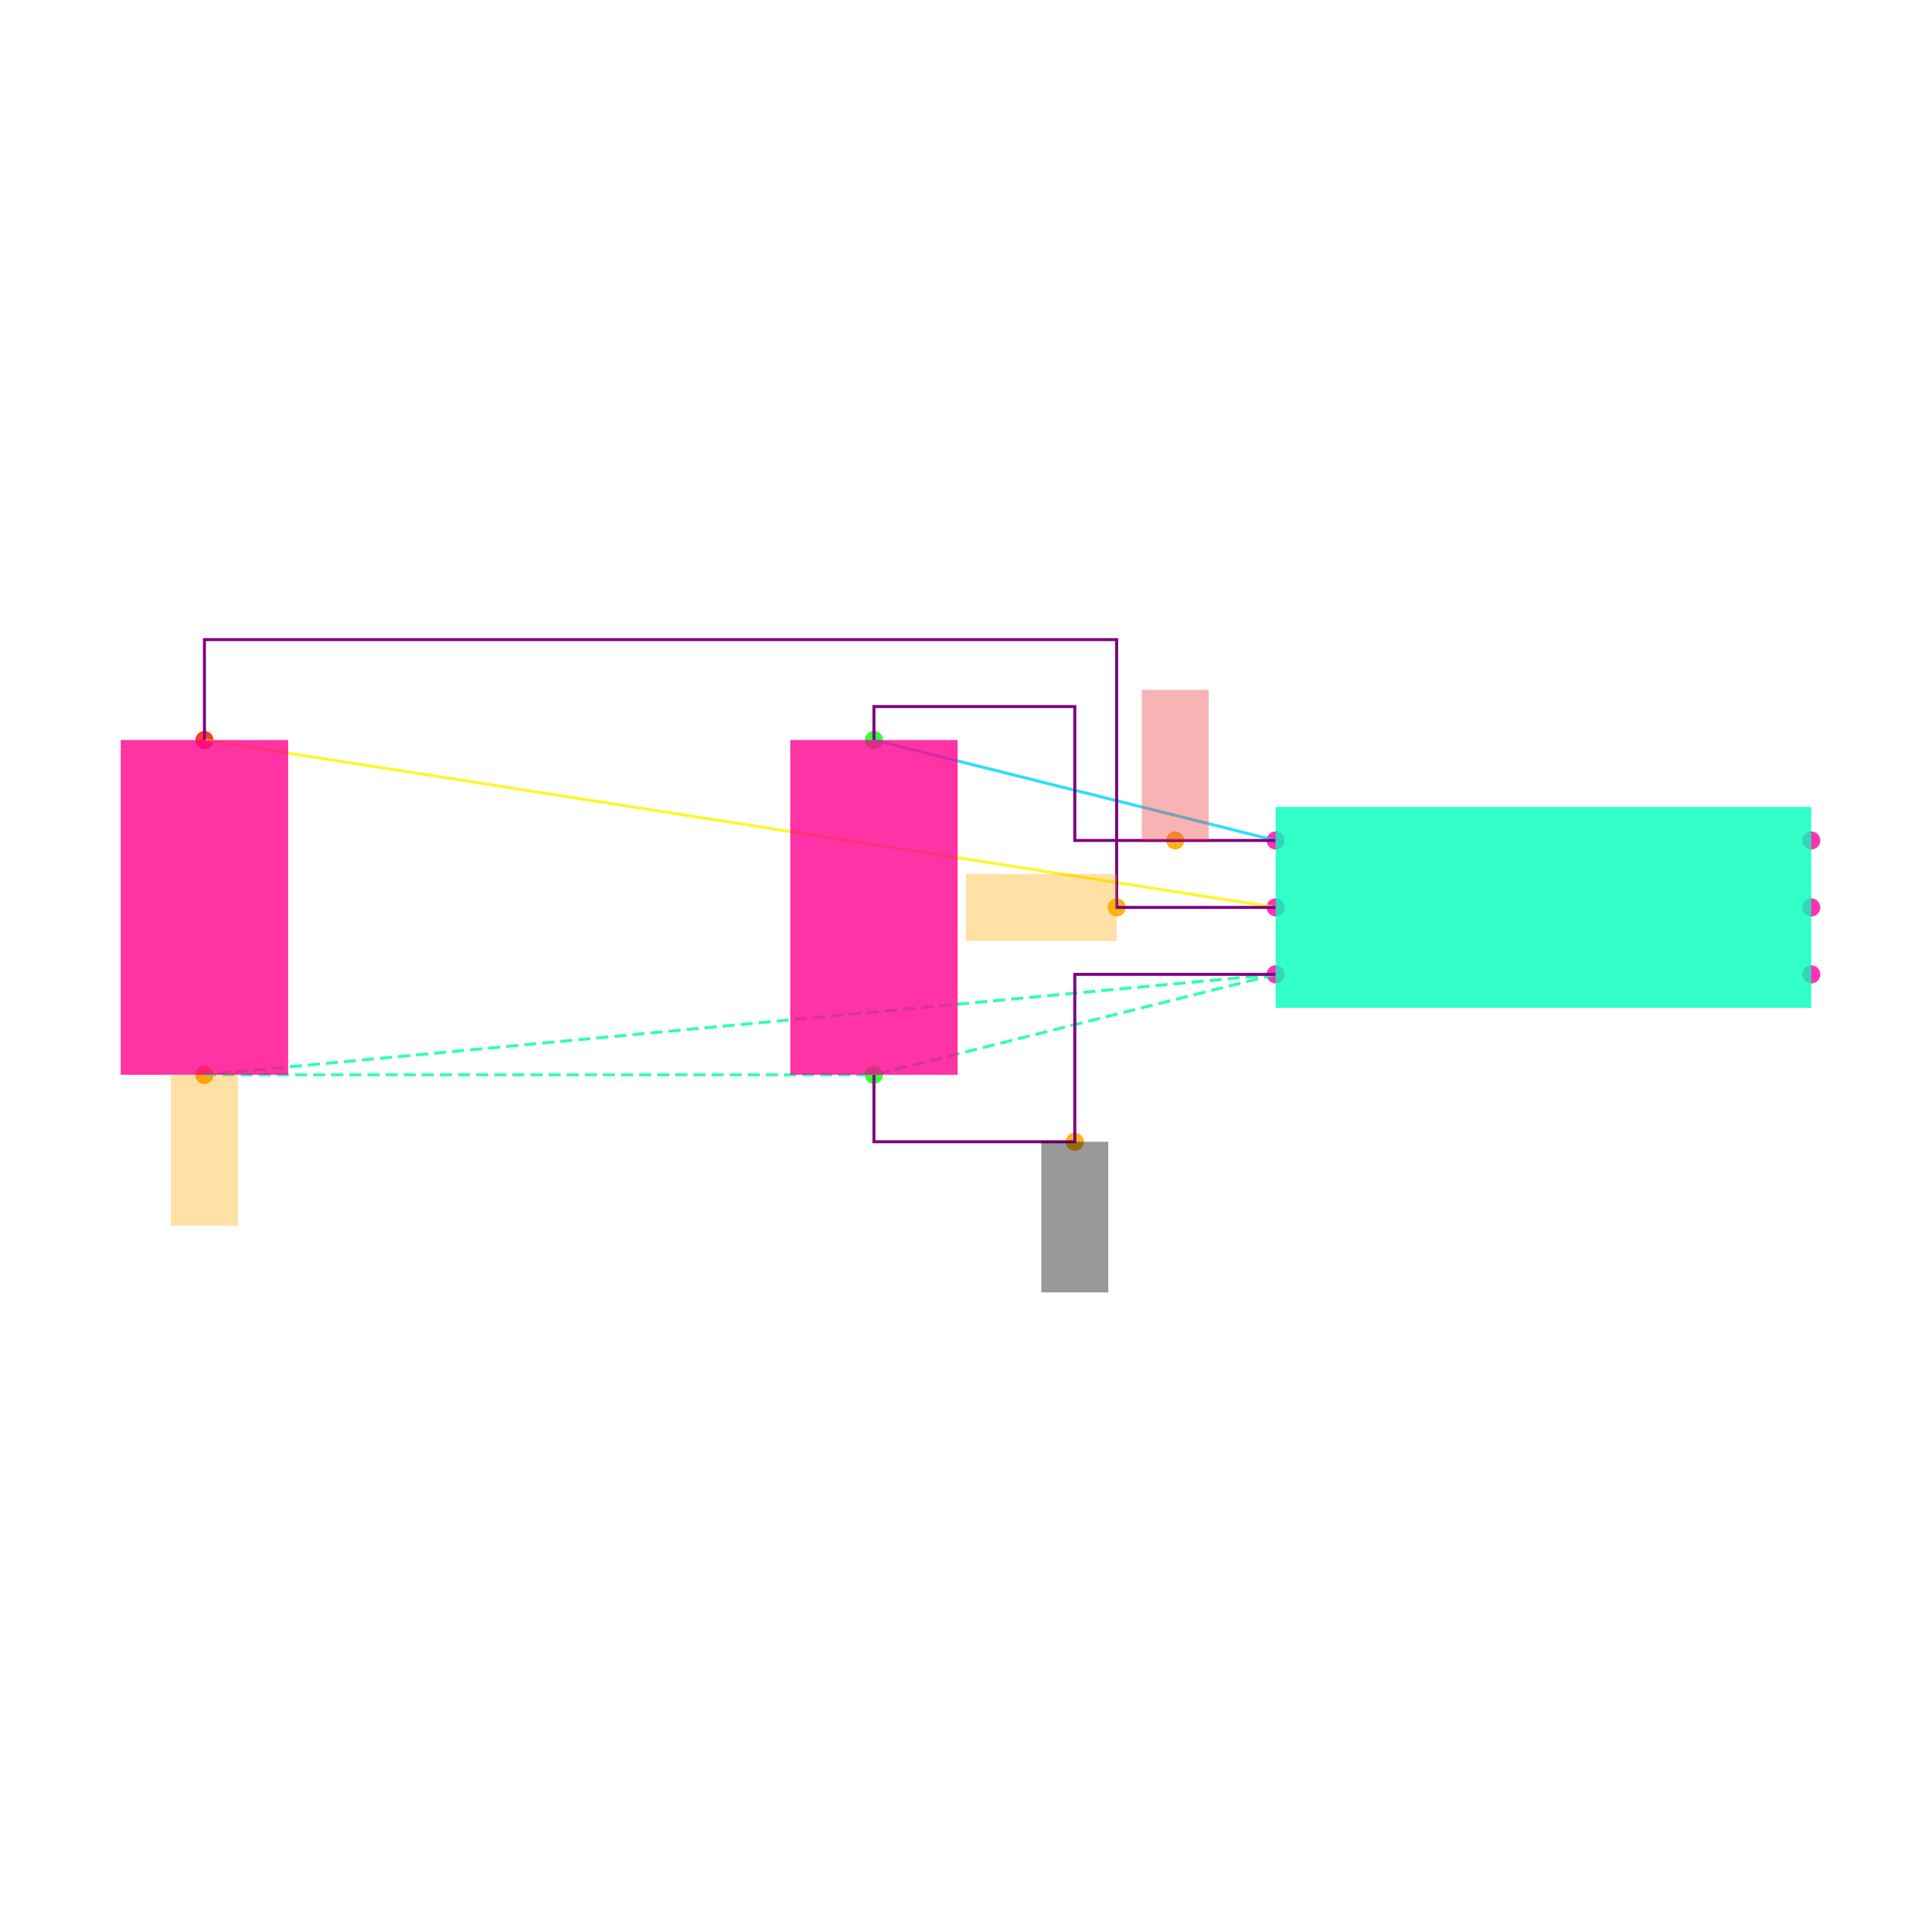
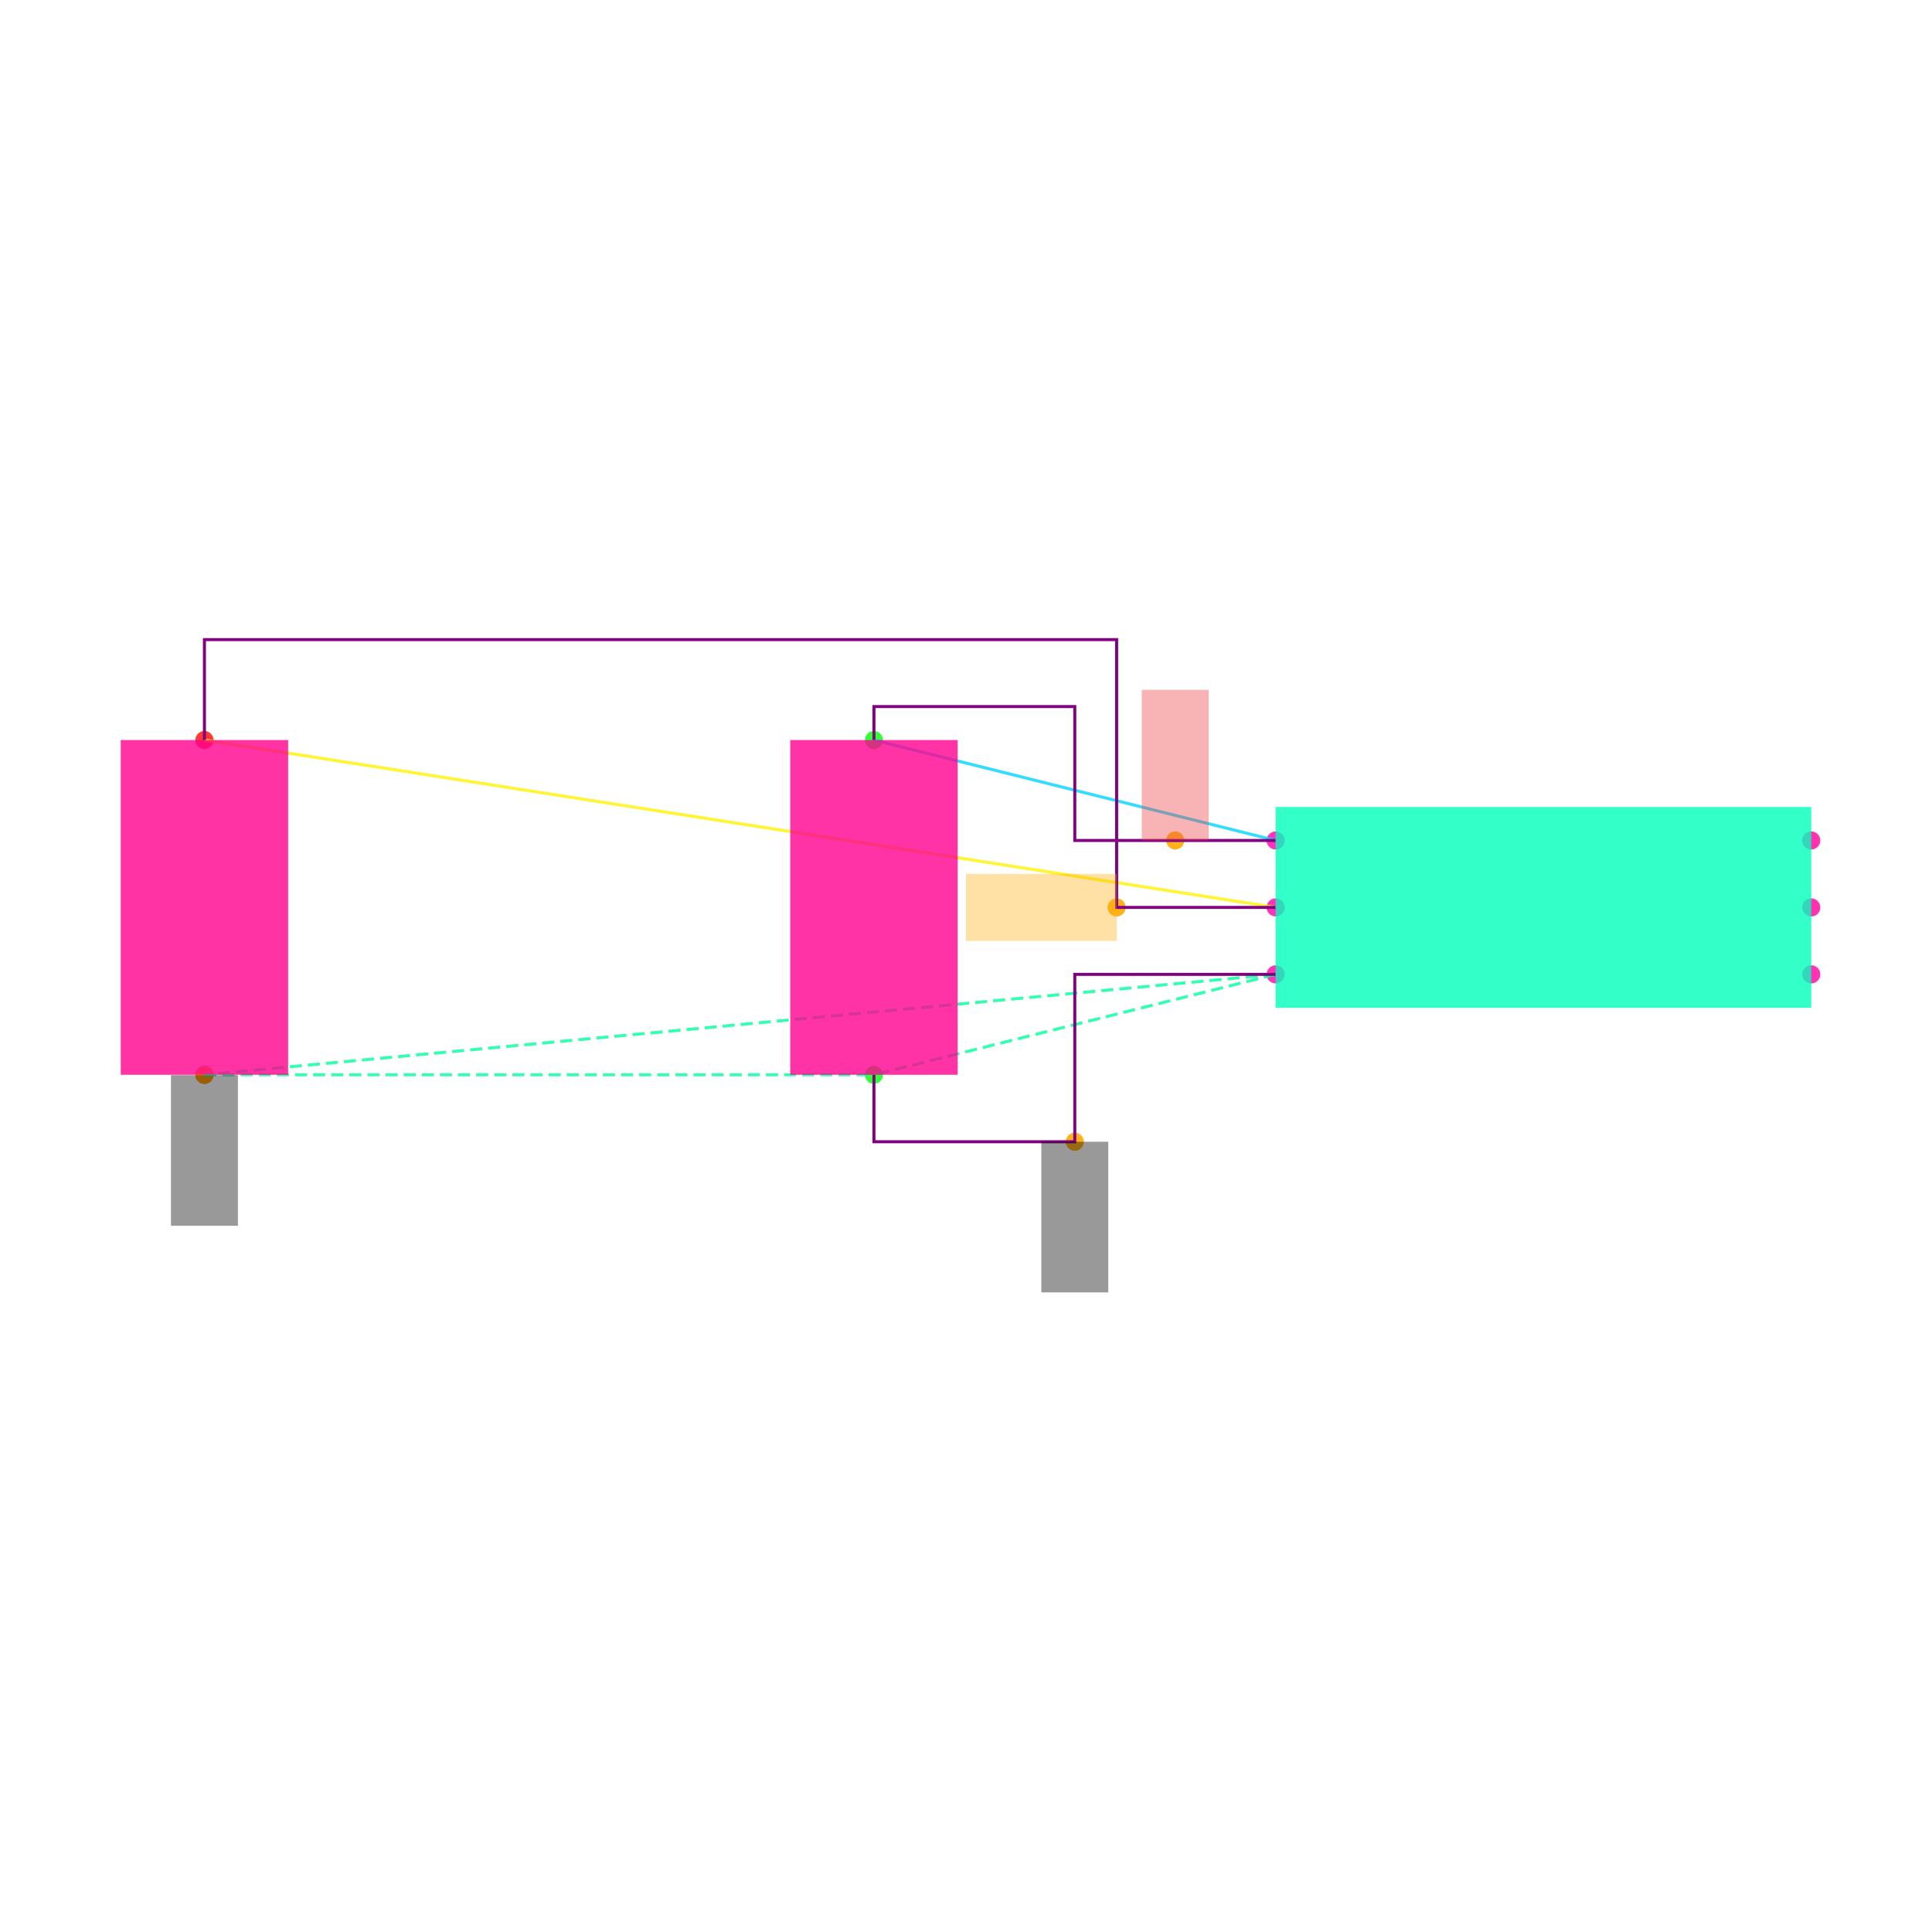
<svg xmlns="http://www.w3.org/2000/svg" width="640" height="640" viewBox="0 0 640 640">
  <rect width="100%" height="100%" fill="white" />
  <g>
    <circle data-type="point" data-label="U1.1 x-" data-x="-0.8" data-y="0.2" cx="422.574" cy="278.416" r="3" fill="hsl(319, 100%, 50%, 0.8)" />
  </g>
  <g>
    <circle data-type="point" data-label="U1.2 x-" data-x="-0.8" data-y="0" cx="422.574" cy="300.594" r="3" fill="hsl(320, 100%, 50%, 0.8)" />
  </g>
  <g>
    <circle data-type="point" data-label="U1.3 x-" data-x="-0.8" data-y="-0.2" cx="422.574" cy="322.772" r="3" fill="hsl(321, 100%, 50%, 0.8)" />
  </g>
  <g>
    <circle data-type="point" data-label="U1.4 x+" data-x="0.8" data-y="-0.2" cx="600" cy="322.772" r="3" fill="hsl(322, 100%, 50%, 0.8)" />
  </g>
  <g>
    <circle data-type="point" data-label="U1.5 x+" data-x="0.8" data-y="0" cx="600" cy="300.594" r="3" fill="hsl(323, 100%, 50%, 0.8)" />
  </g>
  <g>
    <circle data-type="point" data-label="U1.6 x+" data-x="0.8" data-y="0.2" cx="600" cy="278.416" r="3" fill="hsl(324, 100%, 50%, 0.8)" />
  </g>
  <g>
    <circle data-type="point" data-label="C1.1 y+" data-x="-2" data-y="0.5" cx="289.505" cy="245.149" r="3" fill="hsl(121, 100%, 50%, 0.8)" />
  </g>
  <g>
    <circle data-type="point" data-label="C1.2 y-" data-x="-2" data-y="-0.5" cx="289.505" cy="356.04" r="3" fill="hsl(122, 100%, 50%, 0.8)" />
  </g>
  <g>
    <circle data-type="point" data-label="C2.1 y+" data-x="-4" data-y="0.5" cx="67.723" cy="245.149" r="3" fill="hsl(2, 100%, 50%, 0.8)" />
  </g>
  <g>
    <circle data-type="point" data-label="C2.2 y-" data-x="-4" data-y="-0.5" cx="67.723" cy="356.04" r="3" fill="hsl(3, 100%, 50%, 0.8)" />
  </g>
  <g>
    <circle data-type="point" data-label="anchorPoint orientation: y+" data-x="-1.1" data-y="0.20000000000000018" cx="389.307" cy="278.416" r="3" fill="hsl(40, 100%, 50%, 0.9)" />
  </g>
  <g>
    <circle data-type="point" data-label="anchorPoint orientation: x-" data-x="-1.275" data-y="0" cx="369.901" cy="300.594" r="3" fill="hsl(40, 100%, 50%, 0.9)" />
  </g>
  <g>
    <circle data-type="point" data-label="anchorPoint orientation: y-" data-x="-1.4" data-y="-0.7" cx="356.04" cy="378.218" r="3" fill="hsl(40, 100%, 50%, 0.9)" />
  </g>
  <g>
    <circle data-type="point" data-label="anchorPoint orientation: y-" data-x="-4" data-y="-0.5" cx="67.723" cy="356.04" r="3" fill="hsl(40, 100%, 50%, 0.9)" />
  </g>
  <g>
    <polyline data-points="-0.8,0.2 -2,0.5" data-type="line" data-label="" points="422.574,278.416 289.505,245.149" fill="none" stroke="hsl(190, 100%, 50%, 0.8)" stroke-width="1" />
  </g>
  <g>
    <polyline data-points="-0.8,0 -4,0.5" data-type="line" data-label="" points="422.574,300.594 67.723,245.149" fill="none" stroke="hsl(57, 100%, 50%, 0.8)" stroke-width="1" />
  </g>
  <g>
    <polyline data-points="-0.8,-0.2 -4,-0.5" data-type="line" data-label="" points="422.574,322.772 67.723,356.04" fill="none" stroke="hsl(157, 100%, 50%, 0.8)" stroke-width="1" stroke-dasharray="4 2" />
  </g>
  <g>
    <polyline data-points="-0.8,-0.2 -2,-0.5" data-type="line" data-label="" points="422.574,322.772 289.505,356.04" fill="none" stroke="hsl(157, 100%, 50%, 0.8)" stroke-width="1" stroke-dasharray="4 2" />
  </g>
  <g>
    <polyline data-points="-4,-0.5 -2,-0.5" data-type="line" data-label="" points="67.723,356.04 289.505,356.04" fill="none" stroke="hsl(157, 100%, 50%, 0.8)" stroke-width="1" stroke-dasharray="4 2" />
  </g>
  <g>
    <polyline data-points="-0.8,0.20000000000000018 -1.4,0.20000000000000018 -1.4,0.6 -2,0.6 -2,0.5" data-type="line" data-label="" points="422.574,278.416 356.04,278.416 356.04,234.059 289.505,234.059 289.505,245.149" fill="none" stroke="purple" stroke-width="1" />
  </g>
  <g>
    <polyline data-points="-0.7999999999999998,0 -1.275,0 -1.275,0.8000000000000002 -4,0.8000000000000002 -4,0.5" data-type="line" data-label="" points="422.574,300.594 369.901,300.594 369.901,211.881 67.723,211.881 67.723,245.149" fill="none" stroke="purple" stroke-width="1" />
  </g>
  <g>
    <polyline data-points="-0.8,-0.20000000000000018 -1.4,-0.20000000000000018 -1.4,-0.7 -2,-0.7 -2,-0.5" data-type="line" data-label="" points="422.574,322.772 356.04,322.772 356.04,378.218 289.505,378.218 289.505,356.04" fill="none" stroke="purple" stroke-width="1" />
  </g>
  <g>
    <rect data-type="rect" data-label="U1" data-x="0" data-y="0" x="422.574" y="267.327" width="177.426" height="66.535" fill="hsl(164, 100%, 50%, 0.8)" stroke="black" stroke-width="0.009" />
  </g>
  <g>
    <rect data-type="rect" data-label="C1" data-x="-2" data-y="0" x="261.782" y="245.149" width="55.446" height="110.891" fill="hsl(326, 100%, 50%, 0.8)" stroke="black" stroke-width="0.009" />
  </g>
  <g>
    <rect data-type="rect" data-label="C2" data-x="-4" data-y="0" x="40" y="245.149" width="55.446" height="110.891" fill="hsl(327, 100%, 50%, 0.8)" stroke="black" stroke-width="0.009" />
  </g>
  <g>
    <rect data-type="rect" data-label="netId: VCC globalConnNetId: connectivity_net0 available orientations: y+" data-x="-1.1" data-y="0.42500000000000016" x="378.218" y="228.515" width="22.178" height="49.901" fill="#ef444466" stroke="#ef4444" stroke-width="0.009" />
  </g>
  <g>
    <rect data-type="rect" data-label="netId: EN globalConnNetId: connectivity_net1 available orientations: x+, x-" data-x="-1.5" data-y="0" x="320" y="289.505" width="49.901" height="22.178" fill="hsl(40, 100%, 50%, 0.35)" stroke="black" stroke-width="0.009" />
  </g>
  <g>
    <rect data-type="rect" data-label="netId: GND globalConnNetId: connectivity_net2 available orientations: y-" data-x="-1.4" data-y="-0.9249999999999999" x="344.95" y="378.218" width="22.178" height="49.901" fill="#00000066" stroke="#000000" stroke-width="0.009" />
  </g>
  <g>
-     <rect data-type="rect" data-label="netId: GND globalConnNetId: connectivity_net2" data-x="-4" data-y="-0.726" x="56.634" y="356.15" width="22.178" height="49.901" fill="hsl(40, 100%, 50%, 0.35)" stroke="black" stroke-width="0.009" />
+     <rect data-type="rect" data-label="netId: GND globalConnNetId: connectivity_net2 available orientations: y-" data-x="-4" data-y="-0.726" x="56.634" y="356.15" width="22.178" height="49.901" fill="#00000066" stroke="#000000" stroke-width="0.009" />
  </g>
  <g id="crosshair" style="display: none">
    <line id="crosshair-h" y1="0" y2="640" stroke="#666" stroke-width="0.5" />
    <line id="crosshair-v" x1="0" x2="640" stroke="#666" stroke-width="0.5" />
    <text id="coordinates" font-family="monospace" font-size="12" fill="#666" />
  </g>
</svg>
